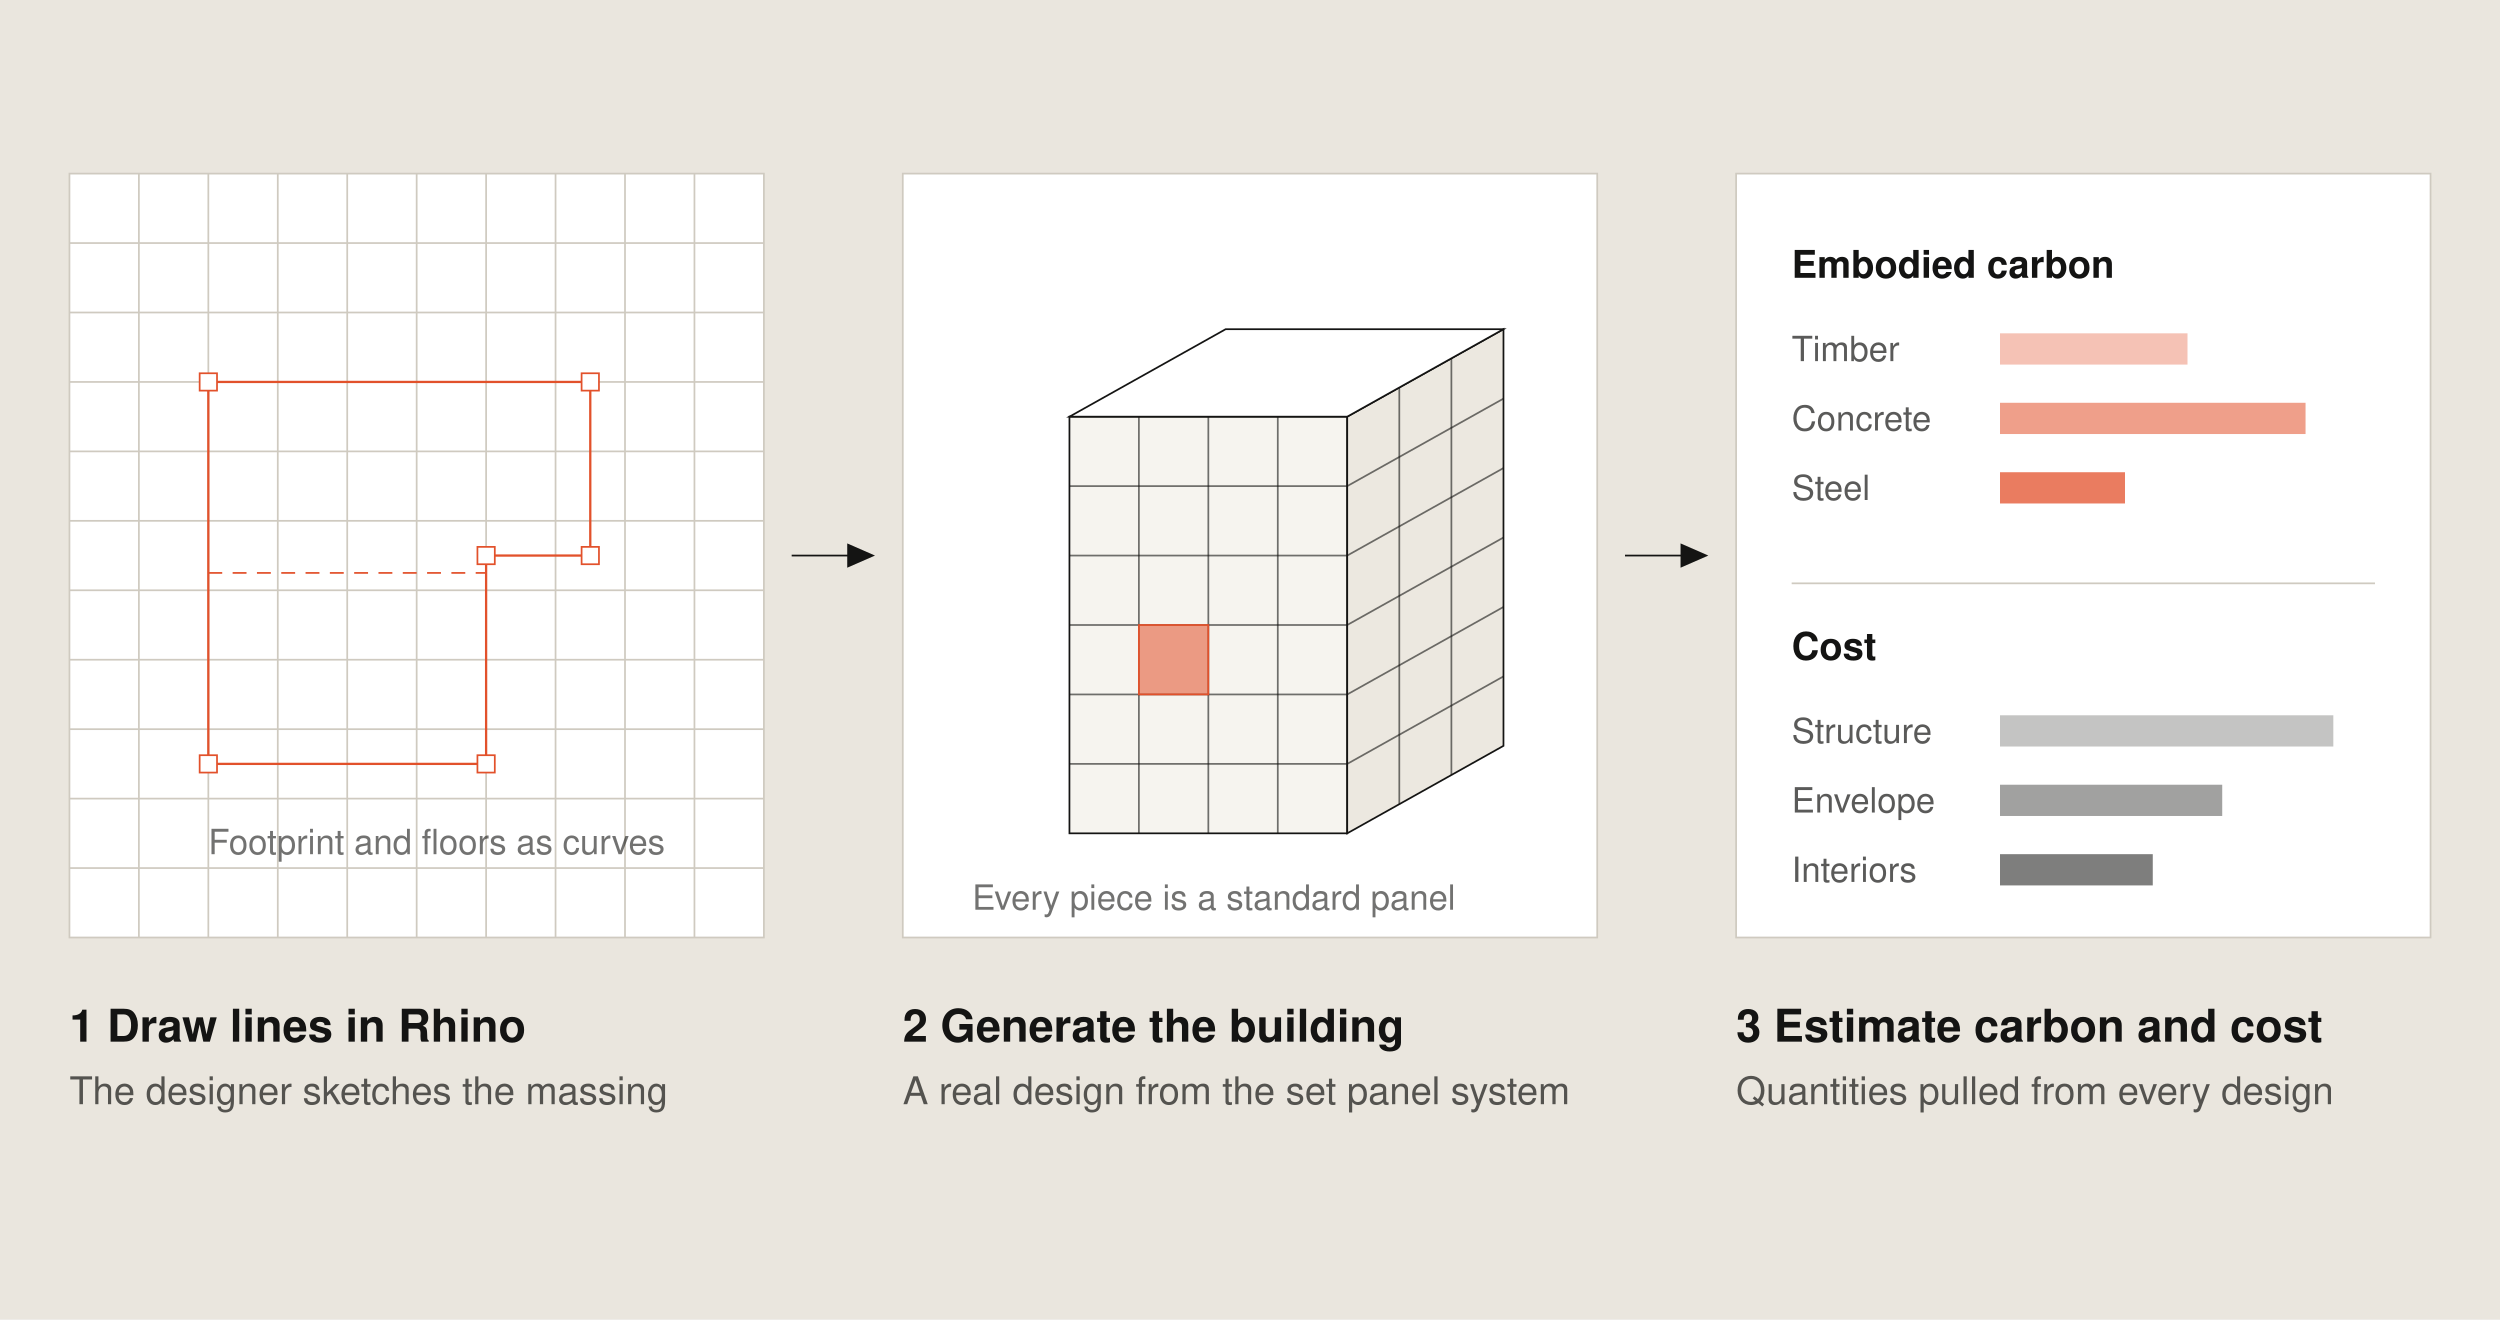
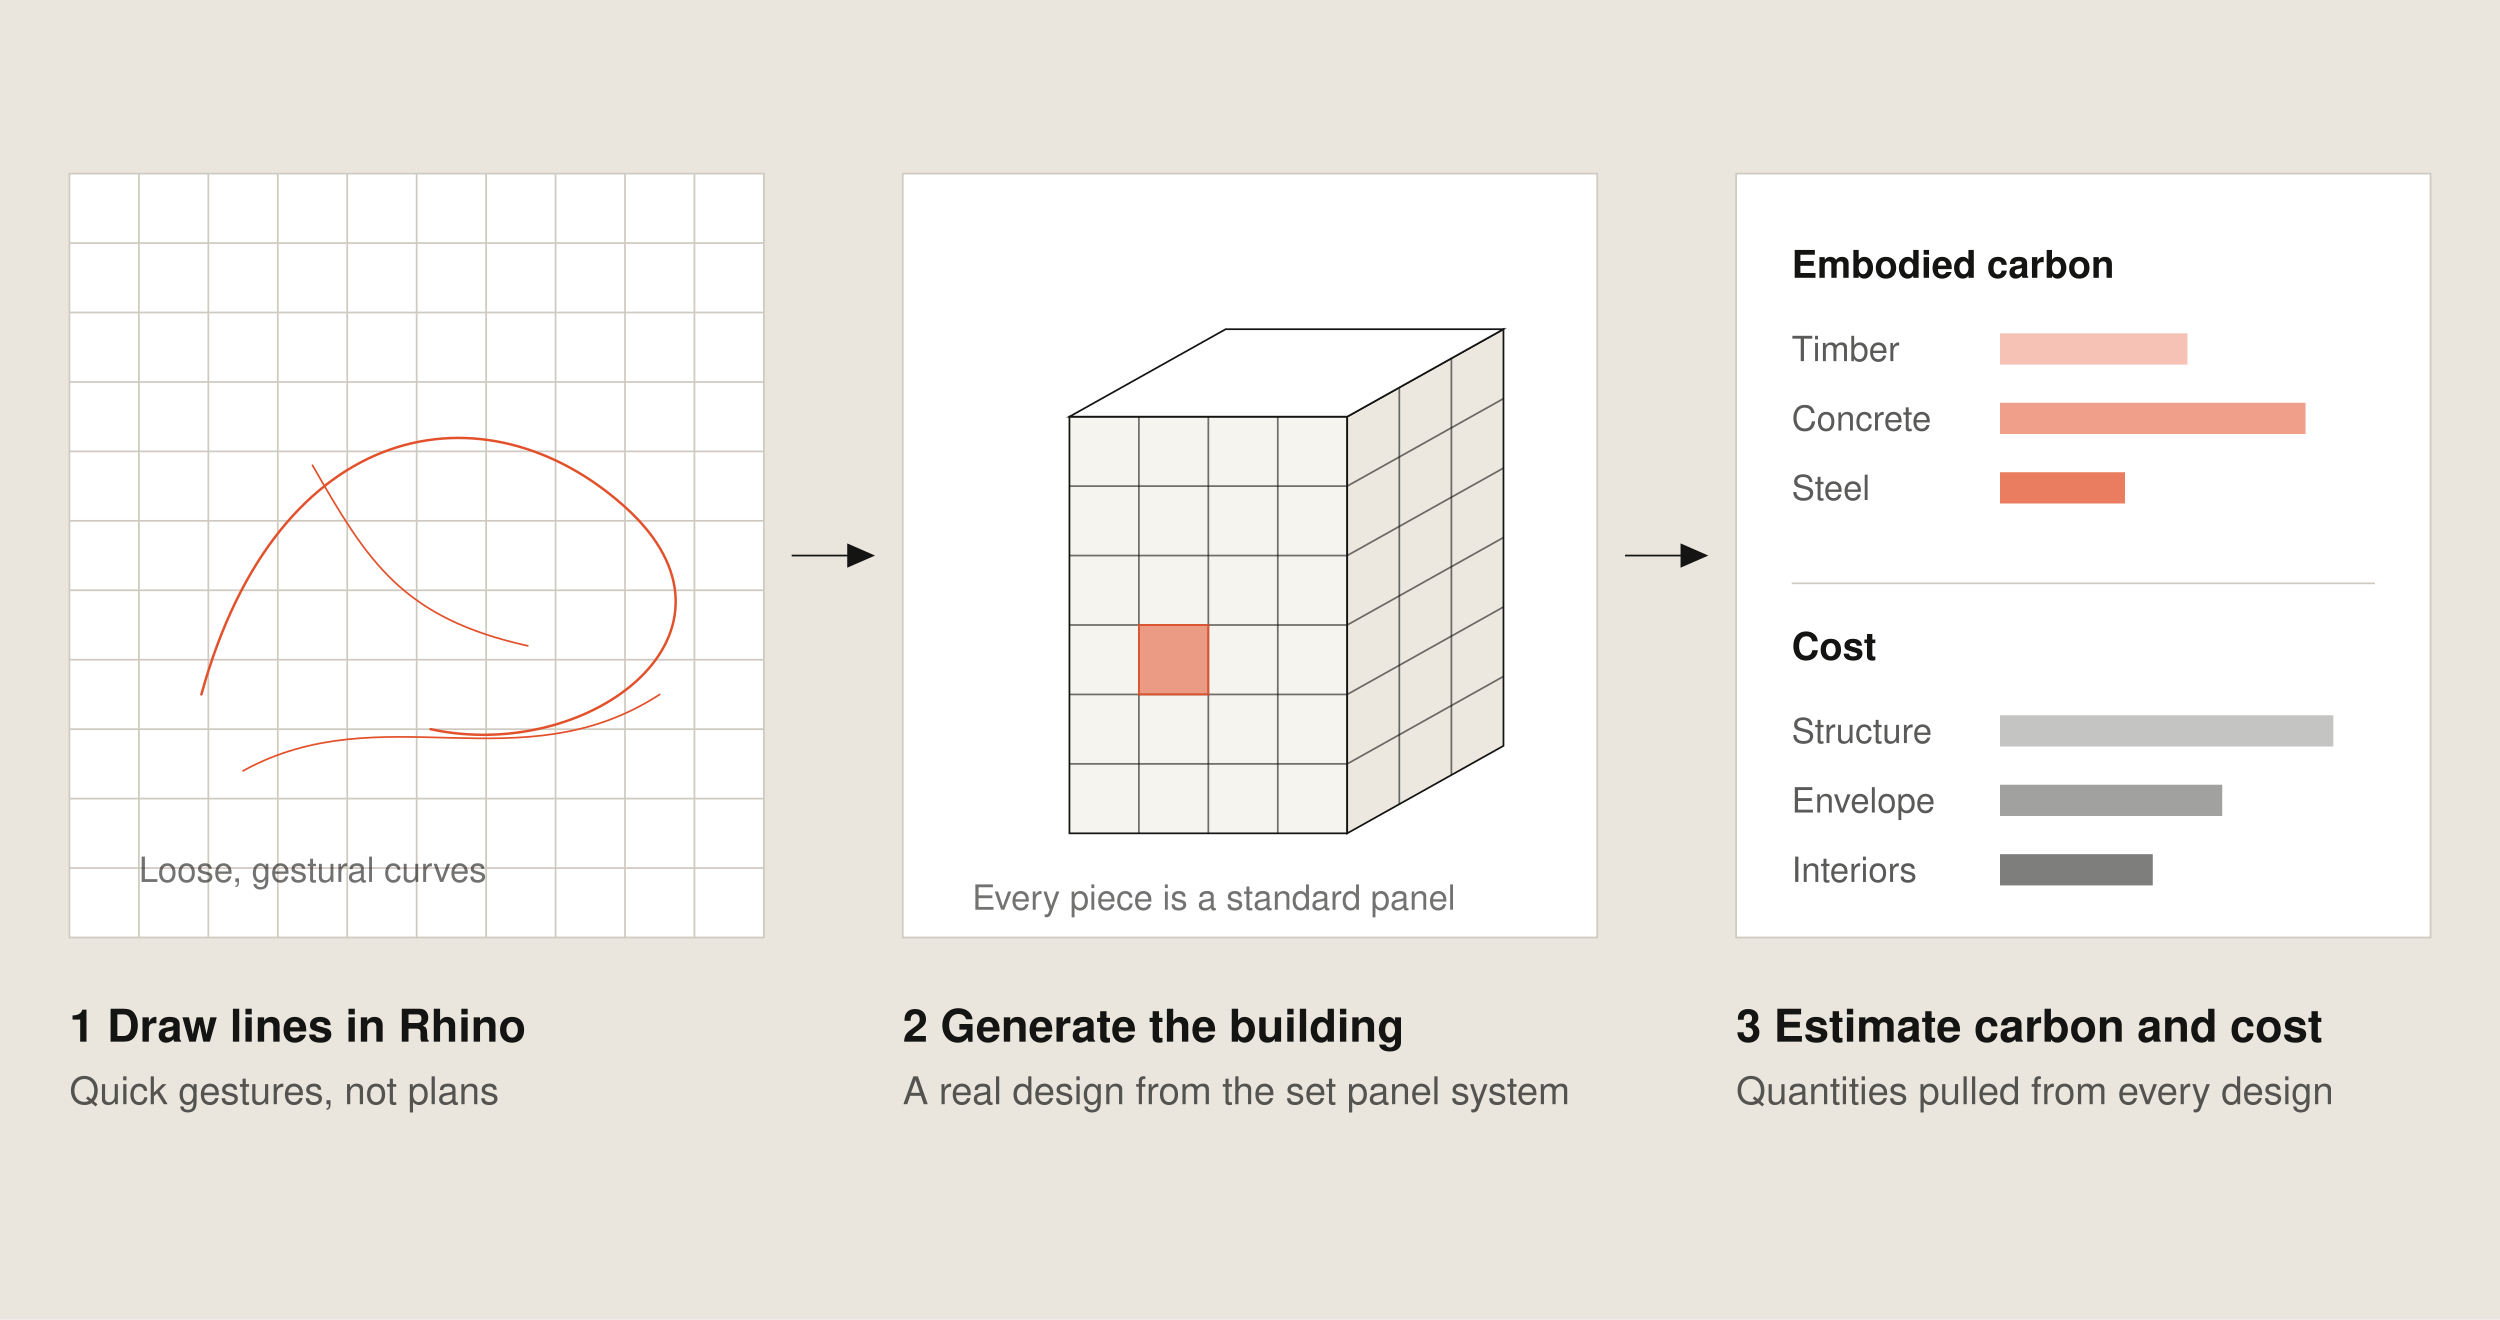
<svg xmlns="http://www.w3.org/2000/svg" data-thinned="1" viewBox="0 0 720 380" role="img" aria-label="Diagram in three steps: lines drawn in Rhino, a building generated from the standard timber panel system, and a dashboard estimating embodied carbon and cost">
  <rect width="720" height="380" fill="#EAE6DE" />
  <rect x="20" y="50" width="200" height="220" fill="#fff" stroke="#CFCAC0" stroke-width="0.5" />
  <rect x="260" y="50" width="200" height="220" fill="#fff" stroke="#CFCAC0" stroke-width="0.5" />
  <rect x="500" y="50" width="200" height="220" fill="#fff" stroke="#CFCAC0" stroke-width="0.5" />
  <g stroke="#CFCAC0" stroke-width="0.5">
    <line x1="40" y1="50" x2="40" y2="270" />
    <line x1="60" y1="50" x2="60" y2="270" />
    <line x1="80" y1="50" x2="80" y2="270" />
    <line x1="100" y1="50" x2="100" y2="270" />
    <line x1="120" y1="50" x2="120" y2="270" />
    <line x1="140" y1="50" x2="140" y2="270" />
    <line x1="160" y1="50" x2="160" y2="270" />
    <line x1="180" y1="50" x2="180" y2="270" />
    <line x1="200" y1="50" x2="200" y2="270" />
    <line x1="20" y1="70" x2="220" y2="70" />
    <line x1="20" y1="90" x2="220" y2="90" />
    <line x1="20" y1="110" x2="220" y2="110" />
    <line x1="20" y1="130" x2="220" y2="130" />
    <line x1="20" y1="150" x2="220" y2="150" />
    <line x1="20" y1="170" x2="220" y2="170" />
    <line x1="20" y1="190" x2="220" y2="190" />
    <line x1="20" y1="210" x2="220" y2="210" />
    <line x1="20" y1="230" x2="220" y2="230" />
    <line x1="20" y1="250" x2="220" y2="250" />
  </g>
-   <path d="M60 110 L170 110 L170 160 L140 160 L140 220 L60 220 Z" fill="none" stroke="#E2512B" stroke-width="0.66" />
-   <line x1="60" y1="165" x2="140" y2="165" stroke="#E2512B" stroke-width="0.5" stroke-dasharray="4 3" />
-   <rect x="57.5" y="107.5" width="5" height="5" fill="#fff" stroke="#E2512B" stroke-width="0.5" />
-   <rect x="167.5" y="107.5" width="5" height="5" fill="#fff" stroke="#E2512B" stroke-width="0.5" />
-   <rect x="167.5" y="157.5" width="5" height="5" fill="#fff" stroke="#E2512B" stroke-width="0.5" />
-   <rect x="137.5" y="157.5" width="5" height="5" fill="#fff" stroke="#E2512B" stroke-width="0.5" />
-   <rect x="137.5" y="217.5" width="5" height="5" fill="#fff" stroke="#E2512B" stroke-width="0.5" />
-   <rect x="57.5" y="217.5" width="5" height="5" fill="#fff" stroke="#E2512B" stroke-width="0.5" />
-   <text x="60" y="246" text-anchor="start" font-family="Archivo, Helvetica, Arial, sans-serif" font-size="10" font-weight="400" fill="#141413" fill-opacity="0.6" letter-spacing="0">Footprint and floors as curves</text>
+   <path d="M20 0 m0 50" fill="none" />
+   <path transform="translate(20 50)" d="M38 150 C 60 70, 120 60, 160 96 S 150 170, 104 160" fill="none" stroke="#E2512B" stroke-width="0.72" stroke-linecap="round" />
+   <path d="M20 0 m0 50" fill="none" />
+   <path transform="translate(20 50)" d="M50 172 C 90 150, 130 176, 170 150" fill="none" stroke="#E2512B" stroke-width="0.5" stroke-linecap="round" />
+   <path d="M20 0 m0 50" fill="none" />
+   <path transform="translate(20 50)" d="M70 84 C 86 112, 96 128, 132 136" fill="none" stroke="#E2512B" stroke-width="0.5" stroke-linecap="round" />
+   <text x="40" y="254" text-anchor="start" font-family="Archivo, Helvetica, Arial, sans-serif" font-size="10" font-weight="400" fill="#141413" fill-opacity="0.6" letter-spacing="0">Loose, gestural curves</text>
  <path d="M308.0 240.0 L388.0 240.0 L388.0 120.0 L308.0 120.0 Z" fill="#F6F4EF" stroke="#141413" stroke-width="0.5" />
  <path d="M388.0 240.0 L433.0 214.8 L433.0 94.8 L388.0 120.0 Z" fill="#ECE8E0" stroke="#141413" stroke-width="0.5" />
  <path d="M308.0 120.0 L388.0 120.0 L433.0 94.8 L353.0 94.8 Z" fill="#fff" stroke="#141413" stroke-width="0.5" />
  <line x1="328.0" y1="240" x2="328.0" y2="120" stroke="#141413" stroke-width="0.5" stroke-opacity=".6" />
  <line x1="348.0" y1="240" x2="348.0" y2="120" stroke="#141413" stroke-width="0.5" stroke-opacity=".6" />
  <line x1="368.0" y1="240" x2="368.0" y2="120" stroke="#141413" stroke-width="0.5" stroke-opacity=".6" />
  <line x1="308" y1="220.0" x2="388" y2="220.0" stroke="#141413" stroke-width="0.5" stroke-opacity=".6" />
  <line x1="388" y1="220.0" x2="433.0" y2="194.8" stroke="#141413" stroke-width="0.5" stroke-opacity=".6" />
  <line x1="308" y1="200.0" x2="388" y2="200.0" stroke="#141413" stroke-width="0.5" stroke-opacity=".6" />
  <line x1="388" y1="200.0" x2="433.0" y2="174.8" stroke="#141413" stroke-width="0.5" stroke-opacity=".6" />
  <line x1="308" y1="180.0" x2="388" y2="180.0" stroke="#141413" stroke-width="0.5" stroke-opacity=".6" />
  <line x1="388" y1="180.0" x2="433.0" y2="154.8" stroke="#141413" stroke-width="0.5" stroke-opacity=".6" />
  <line x1="308" y1="160.0" x2="388" y2="160.0" stroke="#141413" stroke-width="0.5" stroke-opacity=".6" />
  <line x1="388" y1="160.0" x2="433.0" y2="134.8" stroke="#141413" stroke-width="0.5" stroke-opacity=".6" />
  <line x1="308" y1="140.0" x2="388" y2="140.0" stroke="#141413" stroke-width="0.5" stroke-opacity=".6" />
  <line x1="388" y1="140.0" x2="433.0" y2="114.8" stroke="#141413" stroke-width="0.5" stroke-opacity=".6" />
  <line x1="403.0" y1="231.6" x2="403.0" y2="111.6" stroke="#141413" stroke-width="0.5" stroke-opacity=".6" />
  <line x1="418.0" y1="223.2" x2="418.0" y2="103.2" stroke="#141413" stroke-width="0.5" stroke-opacity=".6" />
  <rect x="328.0" y="180.0" width="20.0" height="20.0" fill="#E2512B" fill-opacity=".55" stroke="#E2512B" stroke-width="0.5" />
  <text x="280" y="262" text-anchor="start" font-family="Archivo, Helvetica, Arial, sans-serif" font-size="10" font-weight="400" fill="#141413" fill-opacity="0.6" letter-spacing="0">Every piece is a standard panel</text>
  <text x="516" y="80" text-anchor="start" font-family="Archivo, Helvetica, Arial, sans-serif" font-size="11" font-weight="600" fill="#141413" fill-opacity="1" letter-spacing="0">Embodied carbon</text>
  <text x="516" y="104" text-anchor="start" font-family="Archivo, Helvetica, Arial, sans-serif" font-size="10" font-weight="400" fill="#141413" fill-opacity="0.7" letter-spacing="0">Timber</text>
  <rect x="576" y="96" width="54" height="9" fill="#E2512B" fill-opacity="0.35" />
  <text x="516" y="124" text-anchor="start" font-family="Archivo, Helvetica, Arial, sans-serif" font-size="10" font-weight="400" fill="#141413" fill-opacity="0.7" letter-spacing="0">Concrete</text>
  <rect x="576" y="116" width="88" height="9" fill="#E2512B" fill-opacity="0.55" />
  <text x="516" y="144" text-anchor="start" font-family="Archivo, Helvetica, Arial, sans-serif" font-size="10" font-weight="400" fill="#141413" fill-opacity="0.7" letter-spacing="0">Steel</text>
  <rect x="576" y="136" width="36" height="9" fill="#E2512B" fill-opacity="0.75" />
  <line x1="516" y1="168" x2="684" y2="168" stroke="#CFCAC0" stroke-width="0.5" />
  <text x="516" y="190" text-anchor="start" font-family="Archivo, Helvetica, Arial, sans-serif" font-size="11" font-weight="600" fill="#141413" fill-opacity="1" letter-spacing="0">Cost</text>
  <text x="516" y="214" text-anchor="start" font-family="Archivo, Helvetica, Arial, sans-serif" font-size="10" font-weight="400" fill="#141413" fill-opacity="0.7" letter-spacing="0">Structure</text>
  <rect x="576" y="206" width="96" height="9" fill="#141413" fill-opacity="0.25" />
  <text x="516" y="234" text-anchor="start" font-family="Archivo, Helvetica, Arial, sans-serif" font-size="10" font-weight="400" fill="#141413" fill-opacity="0.7" letter-spacing="0">Envelope</text>
  <rect x="576" y="226" width="64" height="9" fill="#141413" fill-opacity="0.4" />
  <text x="516" y="254" text-anchor="start" font-family="Archivo, Helvetica, Arial, sans-serif" font-size="10" font-weight="400" fill="#141413" fill-opacity="0.7" letter-spacing="0">Interiors</text>
  <rect x="576" y="246" width="44" height="9" fill="#141413" fill-opacity="0.55" />
  <text x="20" y="300" text-anchor="start" font-family="Archivo, Helvetica, Arial, sans-serif" font-size="13" font-weight="700" fill="#141413" fill-opacity="1" letter-spacing="0">1  Draw lines in Rhino</text>
-   <text x="20" y="318" text-anchor="start" font-family="Archivo, Helvetica, Arial, sans-serif" font-size="11" font-weight="400" fill="#141413" fill-opacity="0.7" letter-spacing="0">The designer sketches the massing</text>
+   <text x="20" y="318" text-anchor="start" font-family="Archivo, Helvetica, Arial, sans-serif" font-size="11" font-weight="400" fill="#141413" fill-opacity="0.7" letter-spacing="0">Quick gestures, not plans</text>
  <text x="260" y="300" text-anchor="start" font-family="Archivo, Helvetica, Arial, sans-serif" font-size="13" font-weight="700" fill="#141413" fill-opacity="1" letter-spacing="0">2  Generate the building</text>
  <text x="260" y="318" text-anchor="start" font-family="Archivo, Helvetica, Arial, sans-serif" font-size="11" font-weight="400" fill="#141413" fill-opacity="0.7" letter-spacing="0">A real design from the set panel system</text>
  <text x="500" y="300" text-anchor="start" font-family="Archivo, Helvetica, Arial, sans-serif" font-size="13" font-weight="700" fill="#141413" fill-opacity="1" letter-spacing="0">3  Estimate carbon and cost</text>
  <text x="500" y="318" text-anchor="start" font-family="Archivo, Helvetica, Arial, sans-serif" font-size="11" font-weight="400" fill="#141413" fill-opacity="0.7" letter-spacing="0">Quantities pulled from every design</text>
  <line x1="228" y1="160.0" x2="245" y2="160.0" stroke="#141413" stroke-width="0.5" />
  <path d="M252 160.0 l-8 -3.5 v7 z" fill="#141413" />
  <line x1="468" y1="160.0" x2="485" y2="160.0" stroke="#141413" stroke-width="0.5" />
  <path d="M492 160.0 l-8 -3.5 v7 z" fill="#141413" />
</svg>
